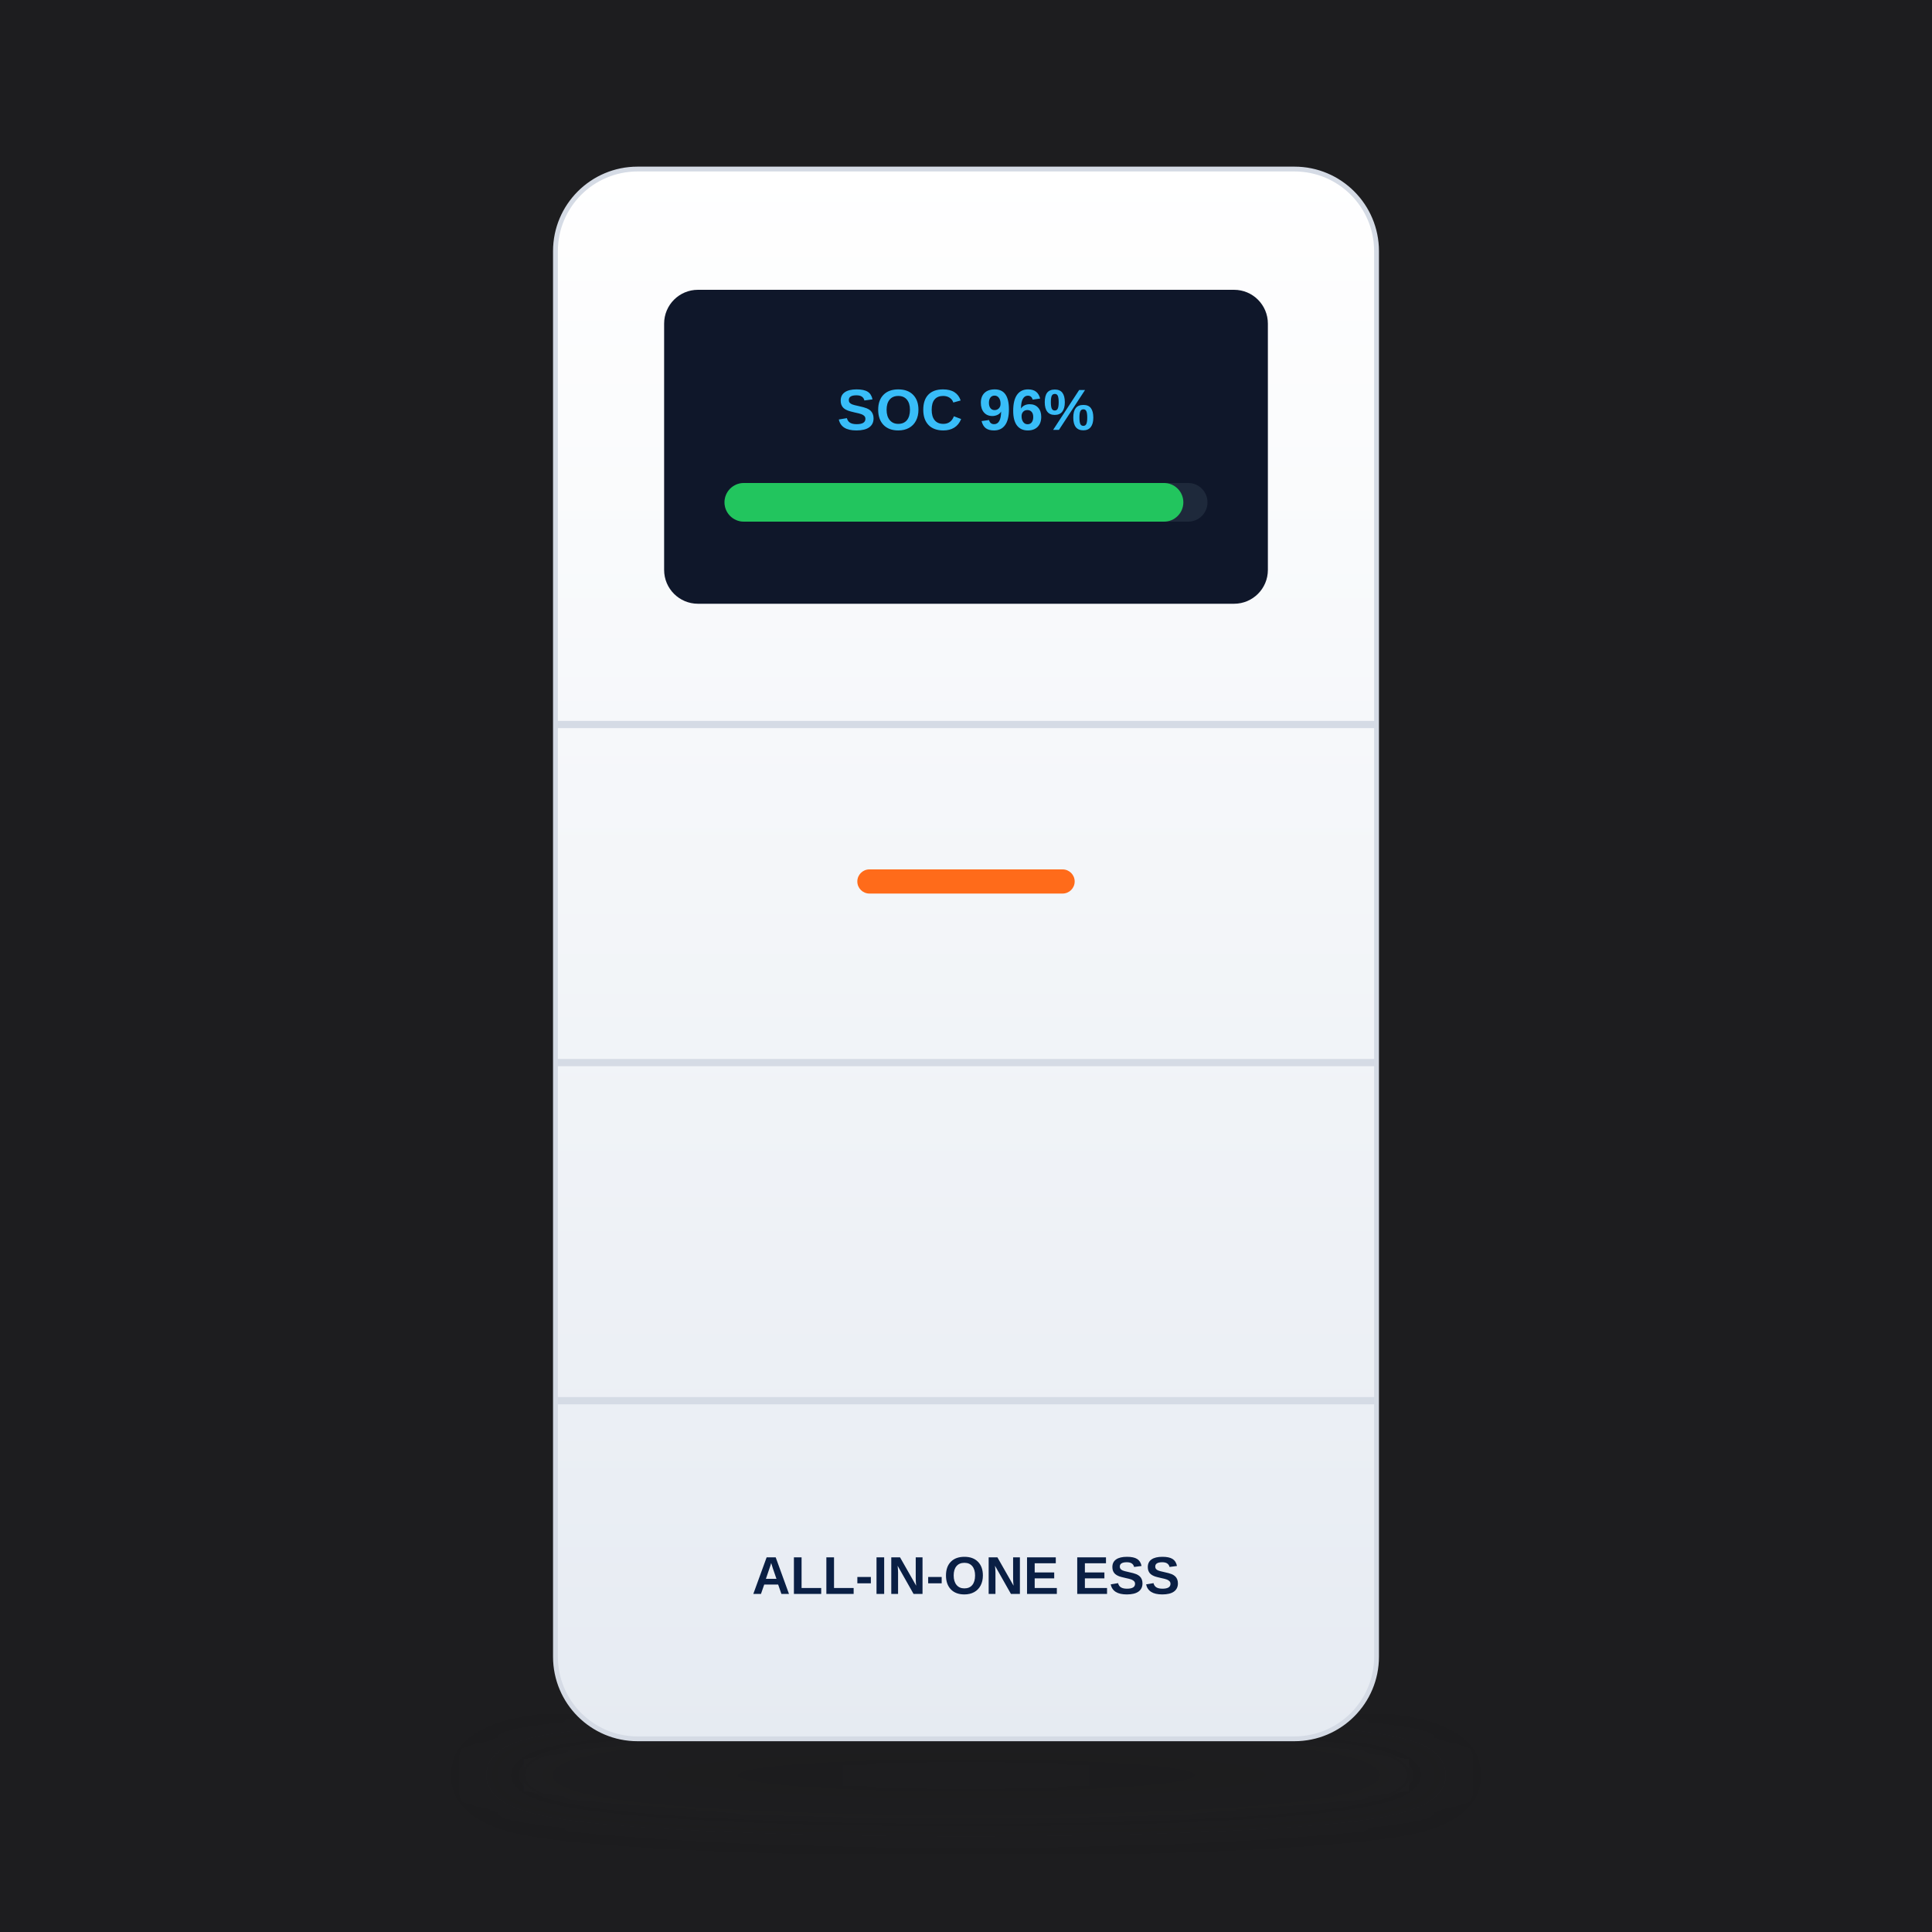
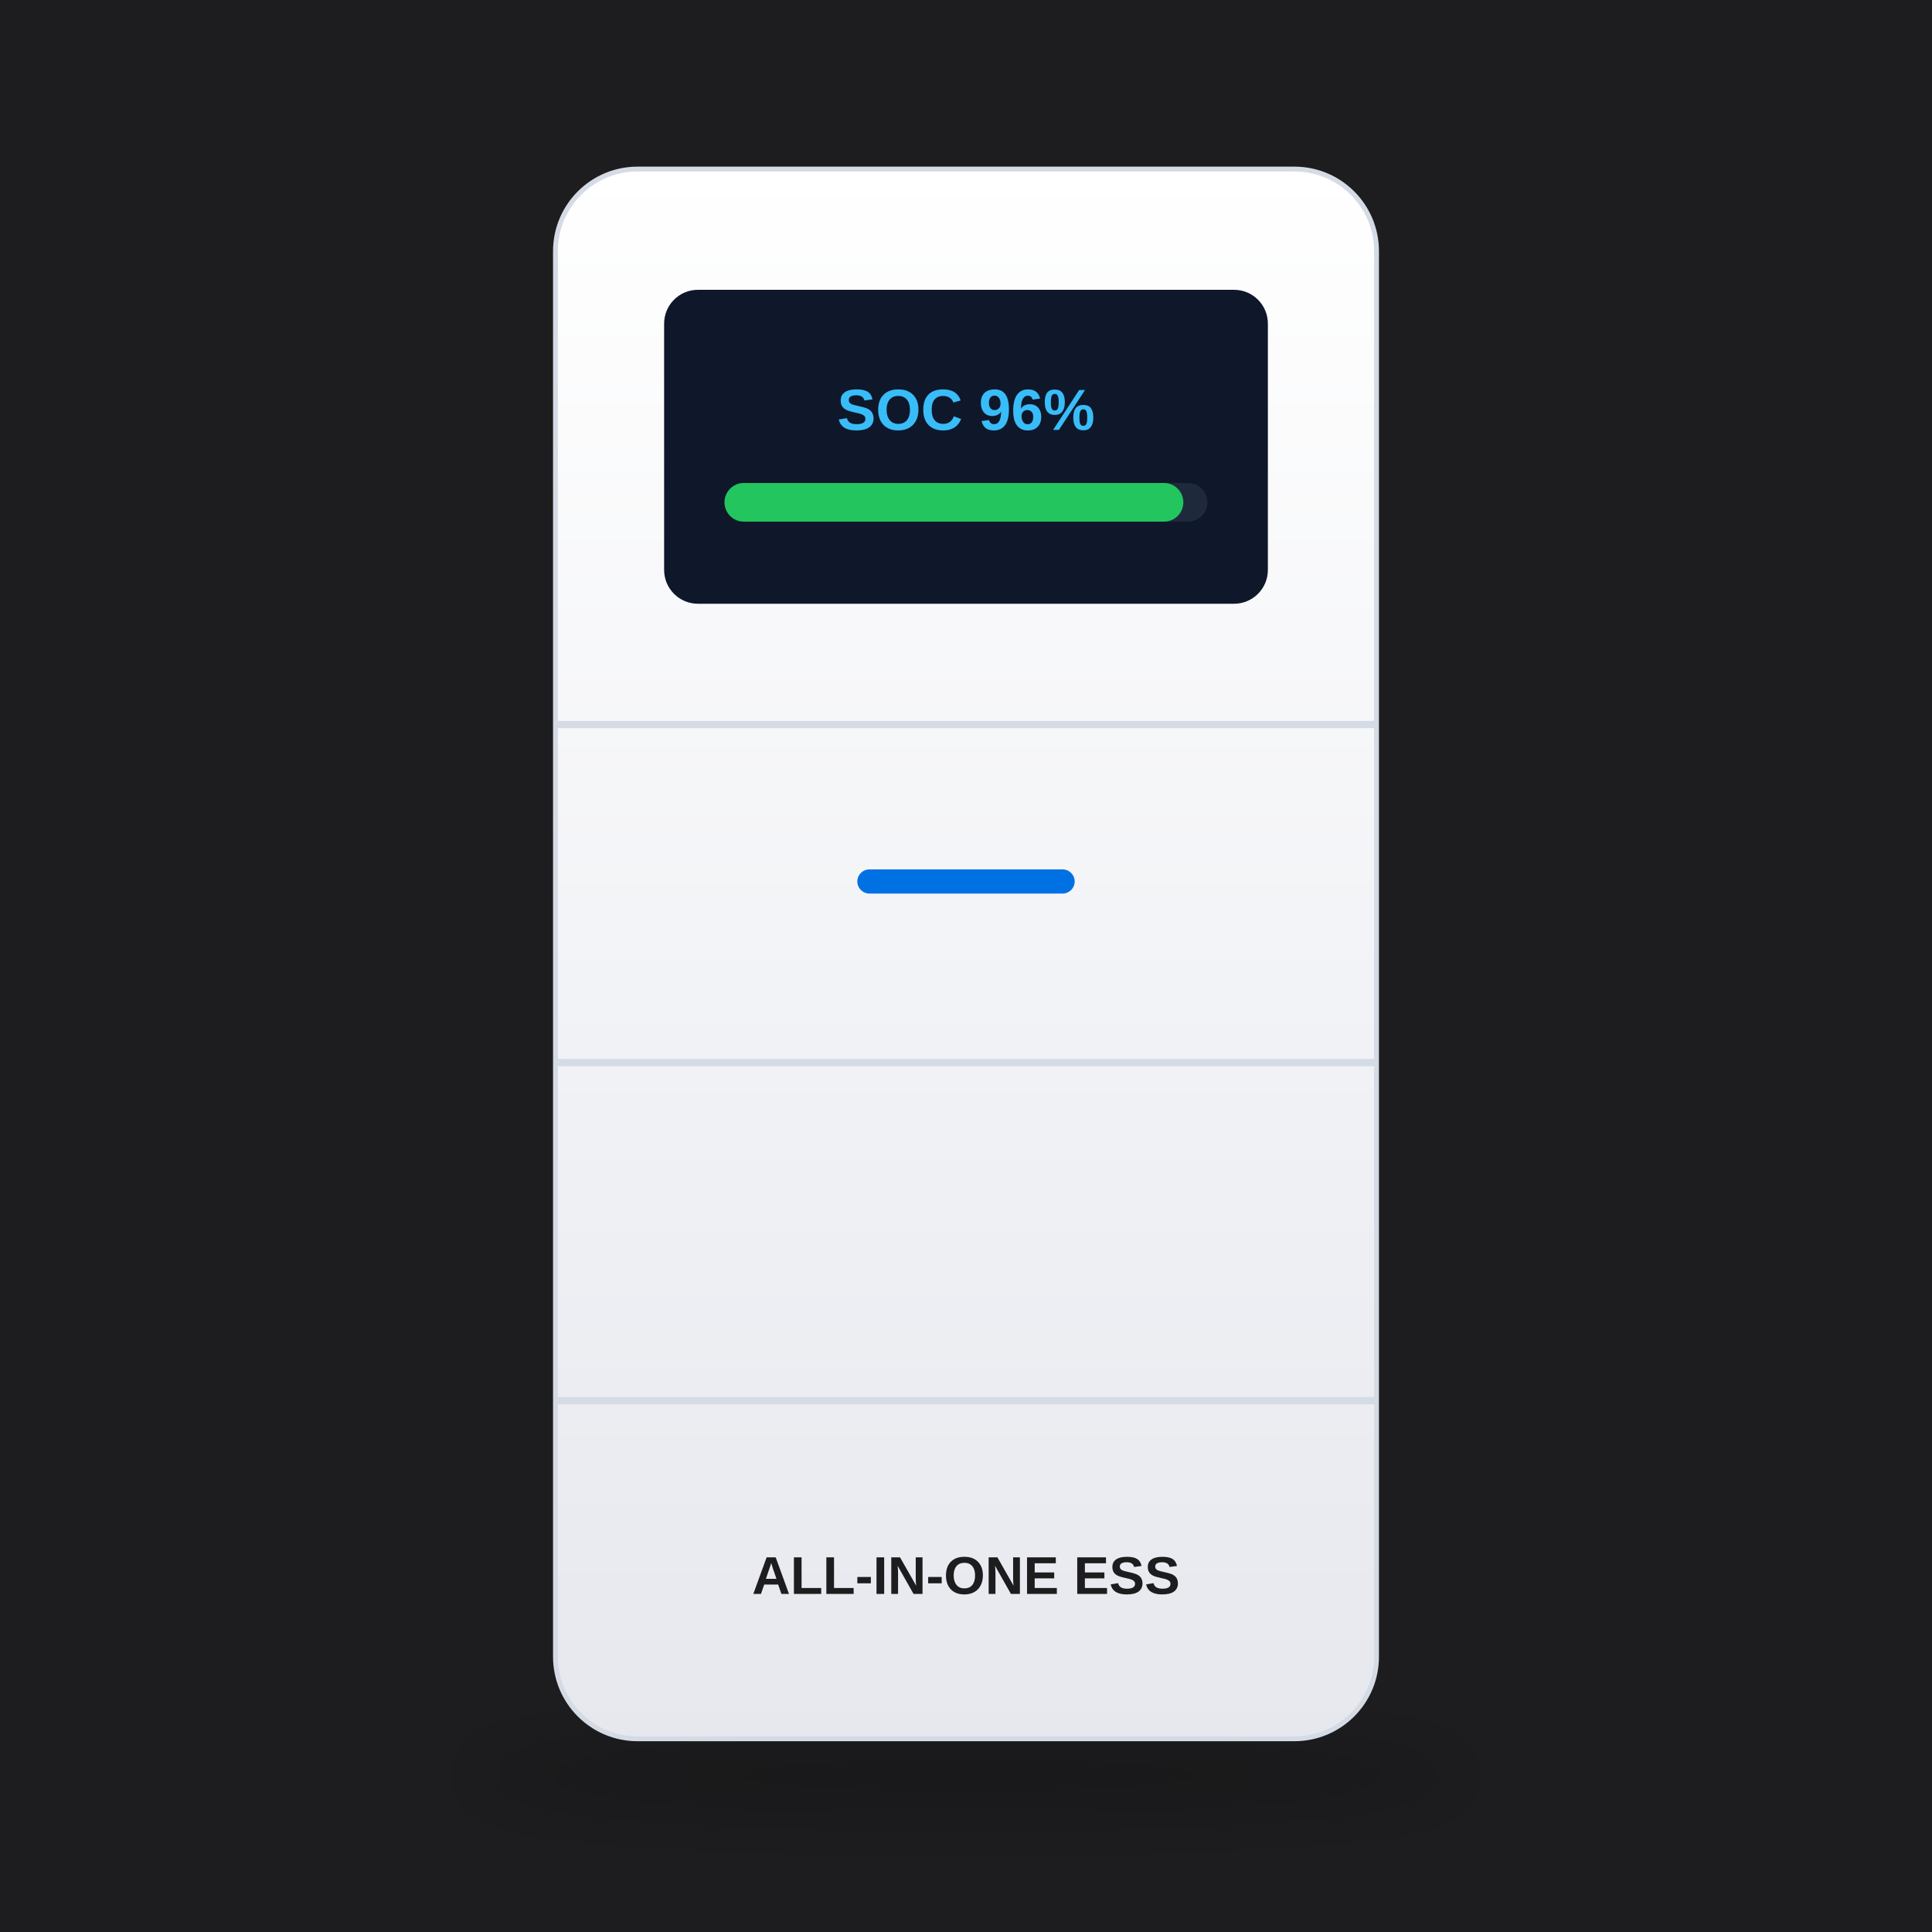
<svg xmlns="http://www.w3.org/2000/svg" viewBox="0 0 800 800" width="800" height="800">
  <defs>
-     <radialGradient id="bg" cx="50%" cy="38%" r="75%">
-       <stop offset="0" stop-color="#1D1D1F" />
-       <stop offset="1" stop-color="#1D1D1F" />
-     </radialGradient>
    <linearGradient id="white" x1="0" y1="0" x2="0" y2="1">
      <stop offset="0" stop-color="#ffffff" />
-       <stop offset="1" stop-color="#e6ebf2" />
+       <stop offset="1" stop-color="#e6e8ee" />
    </linearGradient>
    <linearGradient id="steel" x1="0" y1="0" x2="1" y2="1">
-       <stop offset="0" stop-color="#eef1f5" />
-       <stop offset=".5" stop-color="#c9d0da" />
-       <stop offset="1" stop-color="#aab3c0" />
+       <stop offset="0" stop-color="#f1f3f6" />
+       <stop offset=".5" stop-color="#c9cfd8" />
+       <stop offset="1" stop-color="#a9b1bd" />
    </linearGradient>
    <linearGradient id="black" x1="0" y1="0" x2="0" y2="1">
-       <stop offset="0" stop-color="#3a3f4a" />
-       <stop offset="1" stop-color="#16181d" />
+       <stop offset="0" stop-color="#3b3e46" />
+       <stop offset="1" stop-color="#141519" />
    </linearGradient>
-     <linearGradient id="screen" x1="0" y1="0" x2="1" y2="1">
-       <stop offset="0" stop-color="#1E6BFF" />
-       <stop offset=".55" stop-color="#7c3aed" />
-       <stop offset="1" stop-color="#FF6B1A" />
+     <linearGradient id="gold" x1="0" y1="0" x2="1" y2="1">
+       <stop offset="0" stop-color="#f3dea6" />
+       <stop offset=".5" stop-color="#c9a45a" />
+       <stop offset="1" stop-color="#9c7a36" />
+     </linearGradient>
+     <linearGradient id="rosegold" x1="0" y1="0" x2="1" y2="1">
+       <stop offset="0" stop-color="#f7d9cf" />
+       <stop offset=".5" stop-color="#d9a08e" />
+       <stop offset="1" stop-color="#b07563" />
+     </linearGradient>
+     <linearGradient id="glass" x1="0" y1="0" x2="1" y2="1">
+       <stop offset="0" stop-color="#2c2f36" />
+       <stop offset=".6" stop-color="#121317" />
+       <stop offset="1" stop-color="#1f2228" />
+     </linearGradient>
+     <linearGradient id="lid" x1="0" y1="0" x2="0" y2="1">
+       <stop offset="0" stop-color="#5b6170" stop-opacity=".55" />
+       <stop offset="1" stop-color="#1b1d22" stop-opacity=".85" />
    </linearGradient>
    <linearGradient id="pv" x1="0" y1="0" x2="1" y2="1">
      <stop offset="0" stop-color="#1d3b8f" />
      <stop offset="1" stop-color="#0b1c4a" />
    </linearGradient>
+     <linearGradient id="screen" x1="0" y1="0" x2="1" y2="1">
+       <stop offset="0" stop-color="#0071E3" />
+       <stop offset="1" stop-color="#7c3aed" />
+     </linearGradient>
    <filter id="sh" x="-20%" y="-20%" width="140%" height="160%">
      <feGaussianBlur stdDeviation="14" />
    </filter>
  </defs>
-   <rect width="800" height="800" fill="url(#bg)" />
-   <ellipse cx="400" cy="735" rx="210" ry="18" fill="#1D1D1F" opacity="0.16" filter="url(#sh)" />
+   <rect width="800" height="800" fill="#1D1D1F" />
+   <ellipse cx="400" cy="735" rx="210" ry="18" fill="#000" opacity=".16" filter="url(#sh)" />
  <rect x="230" y="70" width="340" height="650" rx="34" fill="url(#white)" stroke="#d5dbe5" stroke-width="2" />
  <rect x="275" y="120" width="250" height="130" rx="14" fill="#0f172a" />
  <text x="400" y="178" font-family="Arial" font-size="24" font-weight="700" fill="#38bdf8" text-anchor="middle">SOC 96%</text>
  <rect x="300" y="200" width="200" height="16" rx="8" fill="#1e293b" />
  <rect x="300" y="200" width="190" height="16" rx="8" fill="#22c55e" />
  <path d="M230 300 H570 M230 440 H570 M230 580 H570" stroke="#d5dbe5" stroke-width="3" />
-   <rect x="355" y="360" width="90" height="10" rx="5" fill="#FF6B1A" />
-   <text x="400" y="660" font-family="Arial" font-size="22" font-weight="700" fill="#0A1F44" text-anchor="middle">ALL-IN-ONE ESS</text>
+   <rect x="355" y="360" width="90" height="10" rx="5" fill="#0071E3" />
+   <text x="400" y="660" font-family="Arial" font-size="22" font-weight="700" fill="#1D1D1F" text-anchor="middle">ALL-IN-ONE ESS</text>
</svg>
